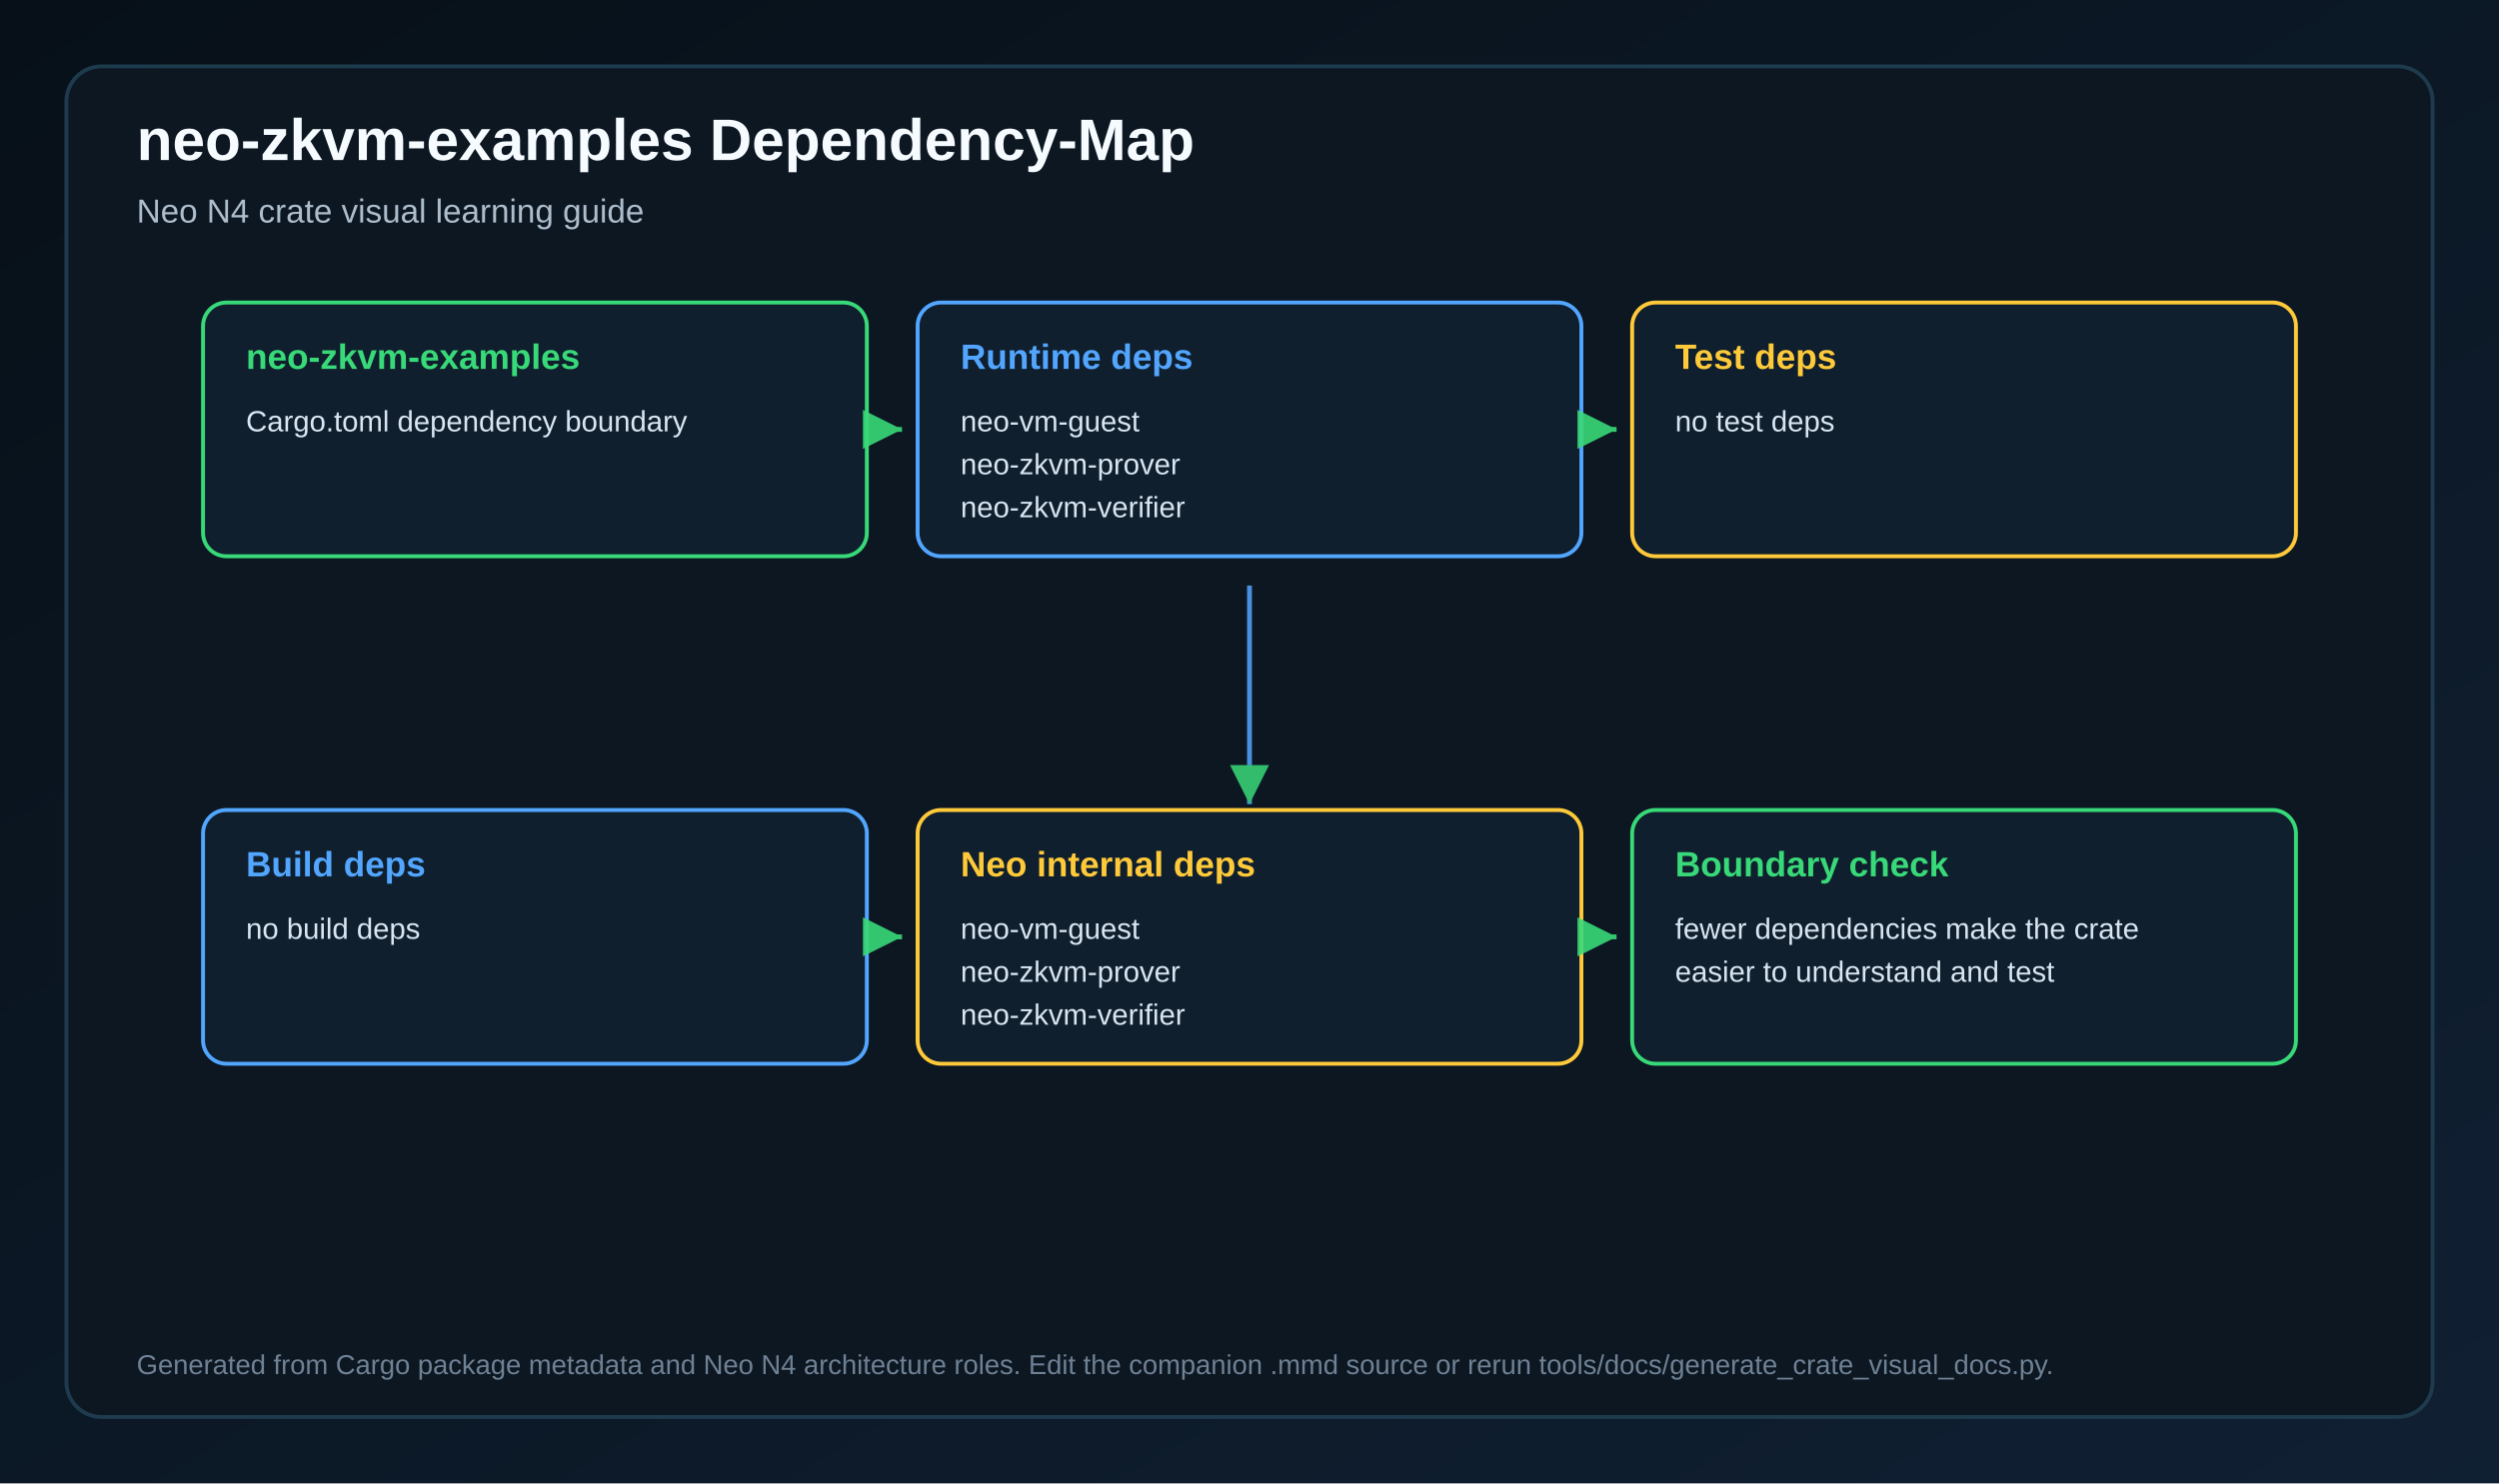
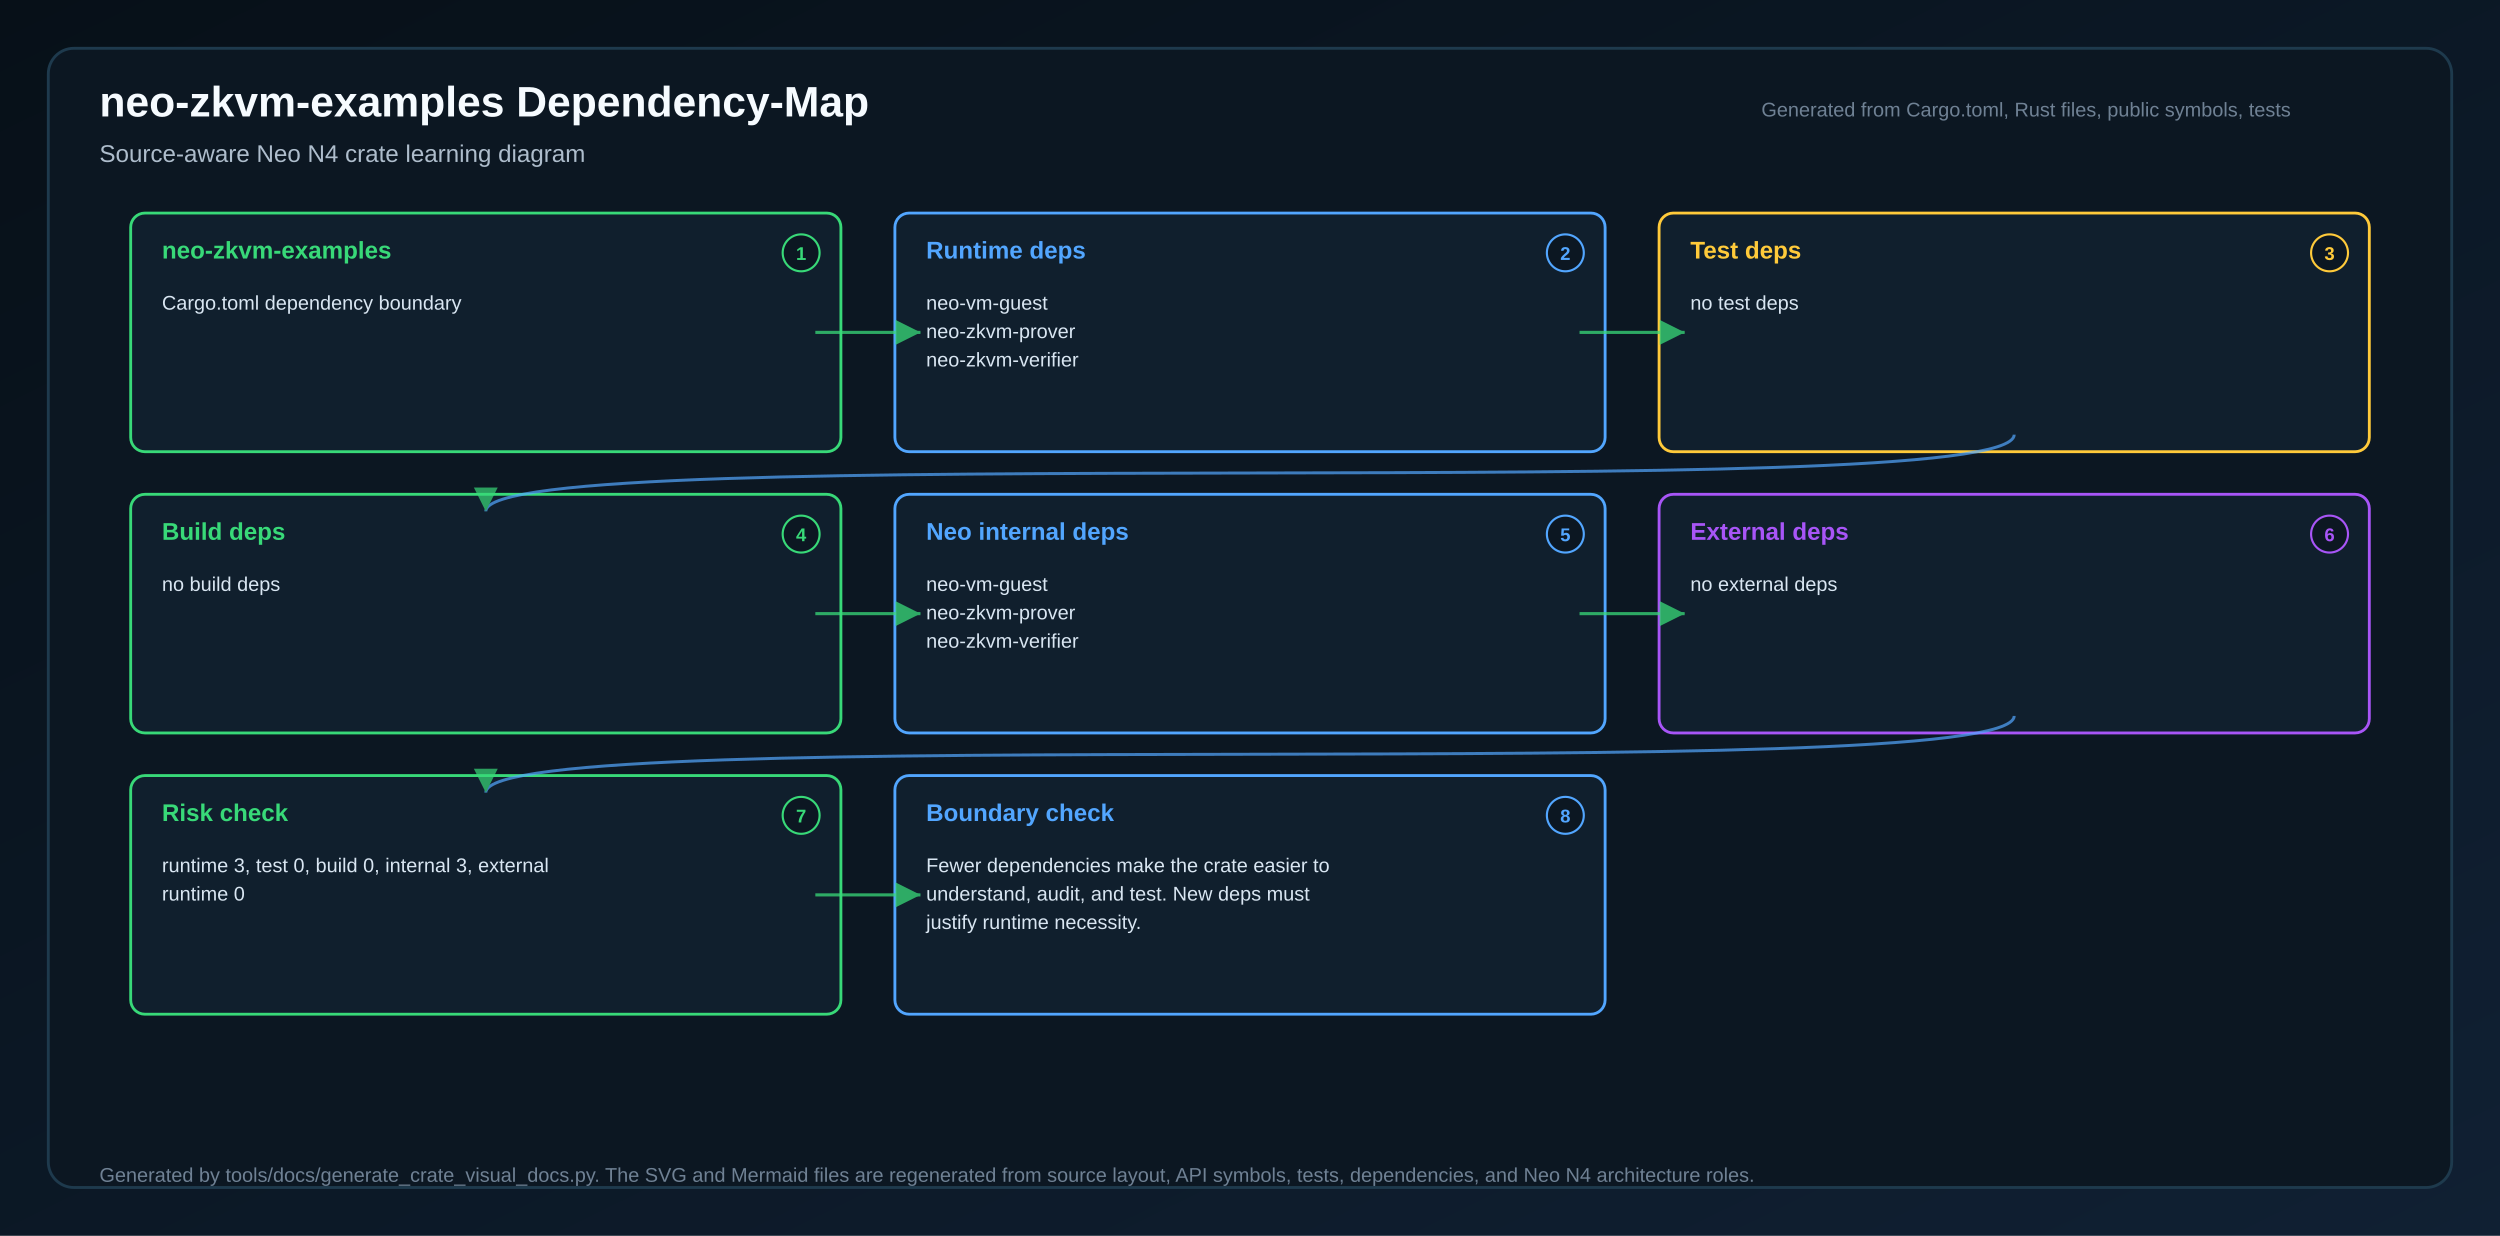
- <svg xmlns="http://www.w3.org/2000/svg" width="1280" height="760" viewBox="0 0 1280 760" role="img" aria-label="neo-zkvm-examples Dependency-Map">
+ <svg xmlns="http://www.w3.org/2000/svg" width="1760" height="870" viewBox="0 0 1760 870" role="img" aria-label="neo-zkvm-examples Dependency-Map">
  <defs>
    <linearGradient id="bg" x1="0" x2="1" y1="0" y2="1">
      <stop offset="0" stop-color="#071018" />
      <stop offset="1" stop-color="#102033" />
    </linearGradient>
    <marker id="arrow" markerWidth="12" markerHeight="12" refX="10" refY="6" orient="auto">
      <path d="M2,2 L10,6 L2,10 Z" fill="#38d978" />
    </marker>
  </defs>
-   <rect x="0" y="0" width="1280" height="760" fill="url(#bg)" />
-   <rect x="34" y="34" width="1212" height="692" rx="18" fill="#0c1722" stroke="#1e3a4d" stroke-width="2" />
+   <rect x="0" y="0" width="1760" height="870" fill="url(#bg)" />
+   <rect x="34" y="34" width="1692" height="802" rx="18" fill="#0c1722" stroke="#1e3a4d" stroke-width="2" />
  <text x="70" y="82" fill="#f6fbff" font-size="30" font-family="Segoe UI, Arial, sans-serif" font-weight="700">neo-zkvm-examples Dependency-Map</text>
-   <text x="70" y="114" fill="#aebdcc" font-size="17" font-family="Segoe UI, Arial, sans-serif">Neo N4 crate visual learning guide</text>
-   <rect x="104" y="155" width="340" height="130" rx="12" fill="#101f2d" stroke="#38d978" stroke-width="2" />
-   <text x="126" y="189" fill="#38d978" font-size="18" font-family="Segoe UI, Arial, sans-serif" font-weight="700">neo-zkvm-examples</text>
-   <text x="126" y="221" fill="#d9e6f2" font-size="15" font-family="Segoe UI, Arial, sans-serif">Cargo.toml dependency boundary</text>
-   <rect x="470" y="155" width="340" height="130" rx="12" fill="#101f2d" stroke="#52a6ff" stroke-width="2" />
-   <text x="492" y="189" fill="#52a6ff" font-size="18" font-family="Segoe UI, Arial, sans-serif" font-weight="700">Runtime deps</text>
-   <text x="492" y="221" fill="#d9e6f2" font-size="15" font-family="Segoe UI, Arial, sans-serif">neo-vm-guest</text>
-   <text x="492" y="243" fill="#d9e6f2" font-size="15" font-family="Segoe UI, Arial, sans-serif">neo-zkvm-prover</text>
-   <text x="492" y="265" fill="#d9e6f2" font-size="15" font-family="Segoe UI, Arial, sans-serif">neo-zkvm-verifier</text>
-   <line x1="452" y1="220" x2="462" y2="220" stroke="#38d978" stroke-width="2.5" marker-end="url(#arrow)" opacity="0.9" />
-   <rect x="836" y="155" width="340" height="130" rx="12" fill="#101f2d" stroke="#ffca3a" stroke-width="2" />
-   <text x="858" y="189" fill="#ffca3a" font-size="18" font-family="Segoe UI, Arial, sans-serif" font-weight="700">Test deps</text>
-   <text x="858" y="221" fill="#d9e6f2" font-size="15" font-family="Segoe UI, Arial, sans-serif">no test deps</text>
-   <line x1="818" y1="220" x2="828" y2="220" stroke="#38d978" stroke-width="2.5" marker-end="url(#arrow)" opacity="0.9" />
-   <rect x="104" y="415" width="340" height="130" rx="12" fill="#101f2d" stroke="#52a6ff" stroke-width="2" />
-   <text x="126" y="449" fill="#52a6ff" font-size="18" font-family="Segoe UI, Arial, sans-serif" font-weight="700">Build deps</text>
-   <text x="126" y="481" fill="#d9e6f2" font-size="15" font-family="Segoe UI, Arial, sans-serif">no build deps</text>
-   <rect x="470" y="415" width="340" height="130" rx="12" fill="#101f2d" stroke="#ffca3a" stroke-width="2" />
-   <text x="492" y="449" fill="#ffca3a" font-size="18" font-family="Segoe UI, Arial, sans-serif" font-weight="700">Neo internal deps</text>
-   <text x="492" y="481" fill="#d9e6f2" font-size="15" font-family="Segoe UI, Arial, sans-serif">neo-vm-guest</text>
-   <text x="492" y="503" fill="#d9e6f2" font-size="15" font-family="Segoe UI, Arial, sans-serif">neo-zkvm-prover</text>
-   <text x="492" y="525" fill="#d9e6f2" font-size="15" font-family="Segoe UI, Arial, sans-serif">neo-zkvm-verifier</text>
-   <line x1="452" y1="480" x2="462" y2="480" stroke="#38d978" stroke-width="2.5" marker-end="url(#arrow)" opacity="0.9" />
-   <rect x="836" y="415" width="340" height="130" rx="12" fill="#101f2d" stroke="#38d978" stroke-width="2" />
-   <text x="858" y="449" fill="#38d978" font-size="18" font-family="Segoe UI, Arial, sans-serif" font-weight="700">Boundary check</text>
-   <text x="858" y="481" fill="#d9e6f2" font-size="15" font-family="Segoe UI, Arial, sans-serif">fewer dependencies make the crate</text>
-   <text x="858" y="503" fill="#d9e6f2" font-size="15" font-family="Segoe UI, Arial, sans-serif">easier to understand and test</text>
-   <line x1="818" y1="480" x2="828" y2="480" stroke="#38d978" stroke-width="2.5" marker-end="url(#arrow)" opacity="0.9" />
-   <path d="M640 300 C640 350 640 370 640 412" stroke="#52a6ff" stroke-width="2.5" fill="none" marker-end="url(#arrow)" opacity="0.85" />
-   <text x="70" y="704" fill="#6f8194" font-size="14" font-family="Segoe UI, Arial, sans-serif">Generated from Cargo package metadata and Neo N4 architecture roles. Edit the companion .mmd source or rerun tools/docs/generate_crate_visual_docs.py.</text>
+   <text x="70" y="114" fill="#aebdcc" font-size="17" font-family="Segoe UI, Arial, sans-serif">Source-aware Neo N4 crate learning diagram</text>
+   <text x="1240" y="82" fill="#6f8194" font-size="14" font-family="Segoe UI, Arial, sans-serif">Generated from Cargo.toml, Rust files, public symbols, tests</text>
+   <rect x="92" y="150" width="500" height="168" rx="10" fill="#101f2d" stroke="#38d978" stroke-width="2" />
+   <circle cx="564" cy="178" r="13" fill="#0c1722" stroke="#38d978" stroke-width="1.5" />
+   <text x="564" y="183" text-anchor="middle" fill="#38d978" font-size="13" font-family="Segoe UI, Arial, sans-serif" font-weight="700">1</text>
+   <text x="114" y="182" fill="#38d978" font-size="17" font-family="Segoe UI, Arial, sans-serif" font-weight="700">neo-zkvm-examples</text>
+   <text x="114" y="218" fill="#d9e6f2" font-size="14" font-family="Segoe UI, Arial, sans-serif">Cargo.toml dependency boundary</text>
+   <rect x="630" y="150" width="500" height="168" rx="10" fill="#101f2d" stroke="#52a6ff" stroke-width="2" />
+   <circle cx="1102" cy="178" r="13" fill="#0c1722" stroke="#52a6ff" stroke-width="1.5" />
+   <text x="1102" y="183" text-anchor="middle" fill="#52a6ff" font-size="13" font-family="Segoe UI, Arial, sans-serif" font-weight="700">2</text>
+   <text x="652" y="182" fill="#52a6ff" font-size="17" font-family="Segoe UI, Arial, sans-serif" font-weight="700">Runtime deps</text>
+   <text x="652" y="218" fill="#d9e6f2" font-size="14" font-family="Segoe UI, Arial, sans-serif">neo-vm-guest</text>
+   <text x="652" y="238" fill="#d9e6f2" font-size="14" font-family="Segoe UI, Arial, sans-serif">neo-zkvm-prover</text>
+   <text x="652" y="258" fill="#d9e6f2" font-size="14" font-family="Segoe UI, Arial, sans-serif">neo-zkvm-verifier</text>
+   <rect x="1168" y="150" width="500" height="168" rx="10" fill="#101f2d" stroke="#ffca3a" stroke-width="2" />
+   <circle cx="1640" cy="178" r="13" fill="#0c1722" stroke="#ffca3a" stroke-width="1.5" />
+   <text x="1640" y="183" text-anchor="middle" fill="#ffca3a" font-size="13" font-family="Segoe UI, Arial, sans-serif" font-weight="700">3</text>
+   <text x="1190" y="182" fill="#ffca3a" font-size="17" font-family="Segoe UI, Arial, sans-serif" font-weight="700">Test deps</text>
+   <text x="1190" y="218" fill="#d9e6f2" font-size="14" font-family="Segoe UI, Arial, sans-serif">no test deps</text>
+   <rect x="92" y="348" width="500" height="168" rx="10" fill="#101f2d" stroke="#38d978" stroke-width="2" />
+   <circle cx="564" cy="376" r="13" fill="#0c1722" stroke="#38d978" stroke-width="1.5" />
+   <text x="564" y="381" text-anchor="middle" fill="#38d978" font-size="13" font-family="Segoe UI, Arial, sans-serif" font-weight="700">4</text>
+   <text x="114" y="380" fill="#38d978" font-size="17" font-family="Segoe UI, Arial, sans-serif" font-weight="700">Build deps</text>
+   <text x="114" y="416" fill="#d9e6f2" font-size="14" font-family="Segoe UI, Arial, sans-serif">no build deps</text>
+   <rect x="630" y="348" width="500" height="168" rx="10" fill="#101f2d" stroke="#52a6ff" stroke-width="2" />
+   <circle cx="1102" cy="376" r="13" fill="#0c1722" stroke="#52a6ff" stroke-width="1.5" />
+   <text x="1102" y="381" text-anchor="middle" fill="#52a6ff" font-size="13" font-family="Segoe UI, Arial, sans-serif" font-weight="700">5</text>
+   <text x="652" y="380" fill="#52a6ff" font-size="17" font-family="Segoe UI, Arial, sans-serif" font-weight="700">Neo internal deps</text>
+   <text x="652" y="416" fill="#d9e6f2" font-size="14" font-family="Segoe UI, Arial, sans-serif">neo-vm-guest</text>
+   <text x="652" y="436" fill="#d9e6f2" font-size="14" font-family="Segoe UI, Arial, sans-serif">neo-zkvm-prover</text>
+   <text x="652" y="456" fill="#d9e6f2" font-size="14" font-family="Segoe UI, Arial, sans-serif">neo-zkvm-verifier</text>
+   <rect x="1168" y="348" width="500" height="168" rx="10" fill="#101f2d" stroke="#a855f7" stroke-width="2" />
+   <circle cx="1640" cy="376" r="13" fill="#0c1722" stroke="#a855f7" stroke-width="1.5" />
+   <text x="1640" y="381" text-anchor="middle" fill="#a855f7" font-size="13" font-family="Segoe UI, Arial, sans-serif" font-weight="700">6</text>
+   <text x="1190" y="380" fill="#a855f7" font-size="17" font-family="Segoe UI, Arial, sans-serif" font-weight="700">External deps</text>
+   <text x="1190" y="416" fill="#d9e6f2" font-size="14" font-family="Segoe UI, Arial, sans-serif">no external deps</text>
+   <rect x="92" y="546" width="500" height="168" rx="10" fill="#101f2d" stroke="#38d978" stroke-width="2" />
+   <circle cx="564" cy="574" r="13" fill="#0c1722" stroke="#38d978" stroke-width="1.5" />
+   <text x="564" y="579" text-anchor="middle" fill="#38d978" font-size="13" font-family="Segoe UI, Arial, sans-serif" font-weight="700">7</text>
+   <text x="114" y="578" fill="#38d978" font-size="17" font-family="Segoe UI, Arial, sans-serif" font-weight="700">Risk check</text>
+   <text x="114" y="614" fill="#d9e6f2" font-size="14" font-family="Segoe UI, Arial, sans-serif">runtime 3, test 0, build 0, internal 3, external</text>
+   <text x="114" y="634" fill="#d9e6f2" font-size="14" font-family="Segoe UI, Arial, sans-serif">runtime 0</text>
+   <rect x="630" y="546" width="500" height="168" rx="10" fill="#101f2d" stroke="#52a6ff" stroke-width="2" />
+   <circle cx="1102" cy="574" r="13" fill="#0c1722" stroke="#52a6ff" stroke-width="1.5" />
+   <text x="1102" y="579" text-anchor="middle" fill="#52a6ff" font-size="13" font-family="Segoe UI, Arial, sans-serif" font-weight="700">8</text>
+   <text x="652" y="578" fill="#52a6ff" font-size="17" font-family="Segoe UI, Arial, sans-serif" font-weight="700">Boundary check</text>
+   <text x="652" y="614" fill="#d9e6f2" font-size="14" font-family="Segoe UI, Arial, sans-serif">Fewer dependencies make the crate easier to</text>
+   <text x="652" y="634" fill="#d9e6f2" font-size="14" font-family="Segoe UI, Arial, sans-serif">understand, audit, and test. New deps must</text>
+   <text x="652" y="654" fill="#d9e6f2" font-size="14" font-family="Segoe UI, Arial, sans-serif">justify runtime necessity.</text>
+   <line x1="574" y1="234" x2="648" y2="234" stroke="#38d978" stroke-width="2.2" marker-end="url(#arrow)" opacity="0.75" />
+   <line x1="1112" y1="234" x2="1186" y2="234" stroke="#38d978" stroke-width="2.2" marker-end="url(#arrow)" opacity="0.75" />
+   <line x1="574" y1="432" x2="648" y2="432" stroke="#38d978" stroke-width="2.2" marker-end="url(#arrow)" opacity="0.75" />
+   <line x1="1112" y1="432" x2="1186" y2="432" stroke="#38d978" stroke-width="2.2" marker-end="url(#arrow)" opacity="0.75" />
+   <line x1="574" y1="630" x2="648" y2="630" stroke="#38d978" stroke-width="2.2" marker-end="url(#arrow)" opacity="0.75" />
+   <path d="M1418 306 C1418 358, 342 308, 342 360" stroke="#52a6ff" stroke-width="2.1" fill="none" marker-end="url(#arrow)" opacity="0.7" />
+   <path d="M1418 504 C1418 556, 342 506, 342 558" stroke="#52a6ff" stroke-width="2.1" fill="none" marker-end="url(#arrow)" opacity="0.7" />
+   <text x="70" y="832" fill="#6f8194" font-size="14" font-family="Segoe UI, Arial, sans-serif">Generated by tools/docs/generate_crate_visual_docs.py. The SVG and Mermaid files are regenerated from source layout, API symbols, tests, dependencies, and Neo N4 architecture roles.</text>
</svg>
